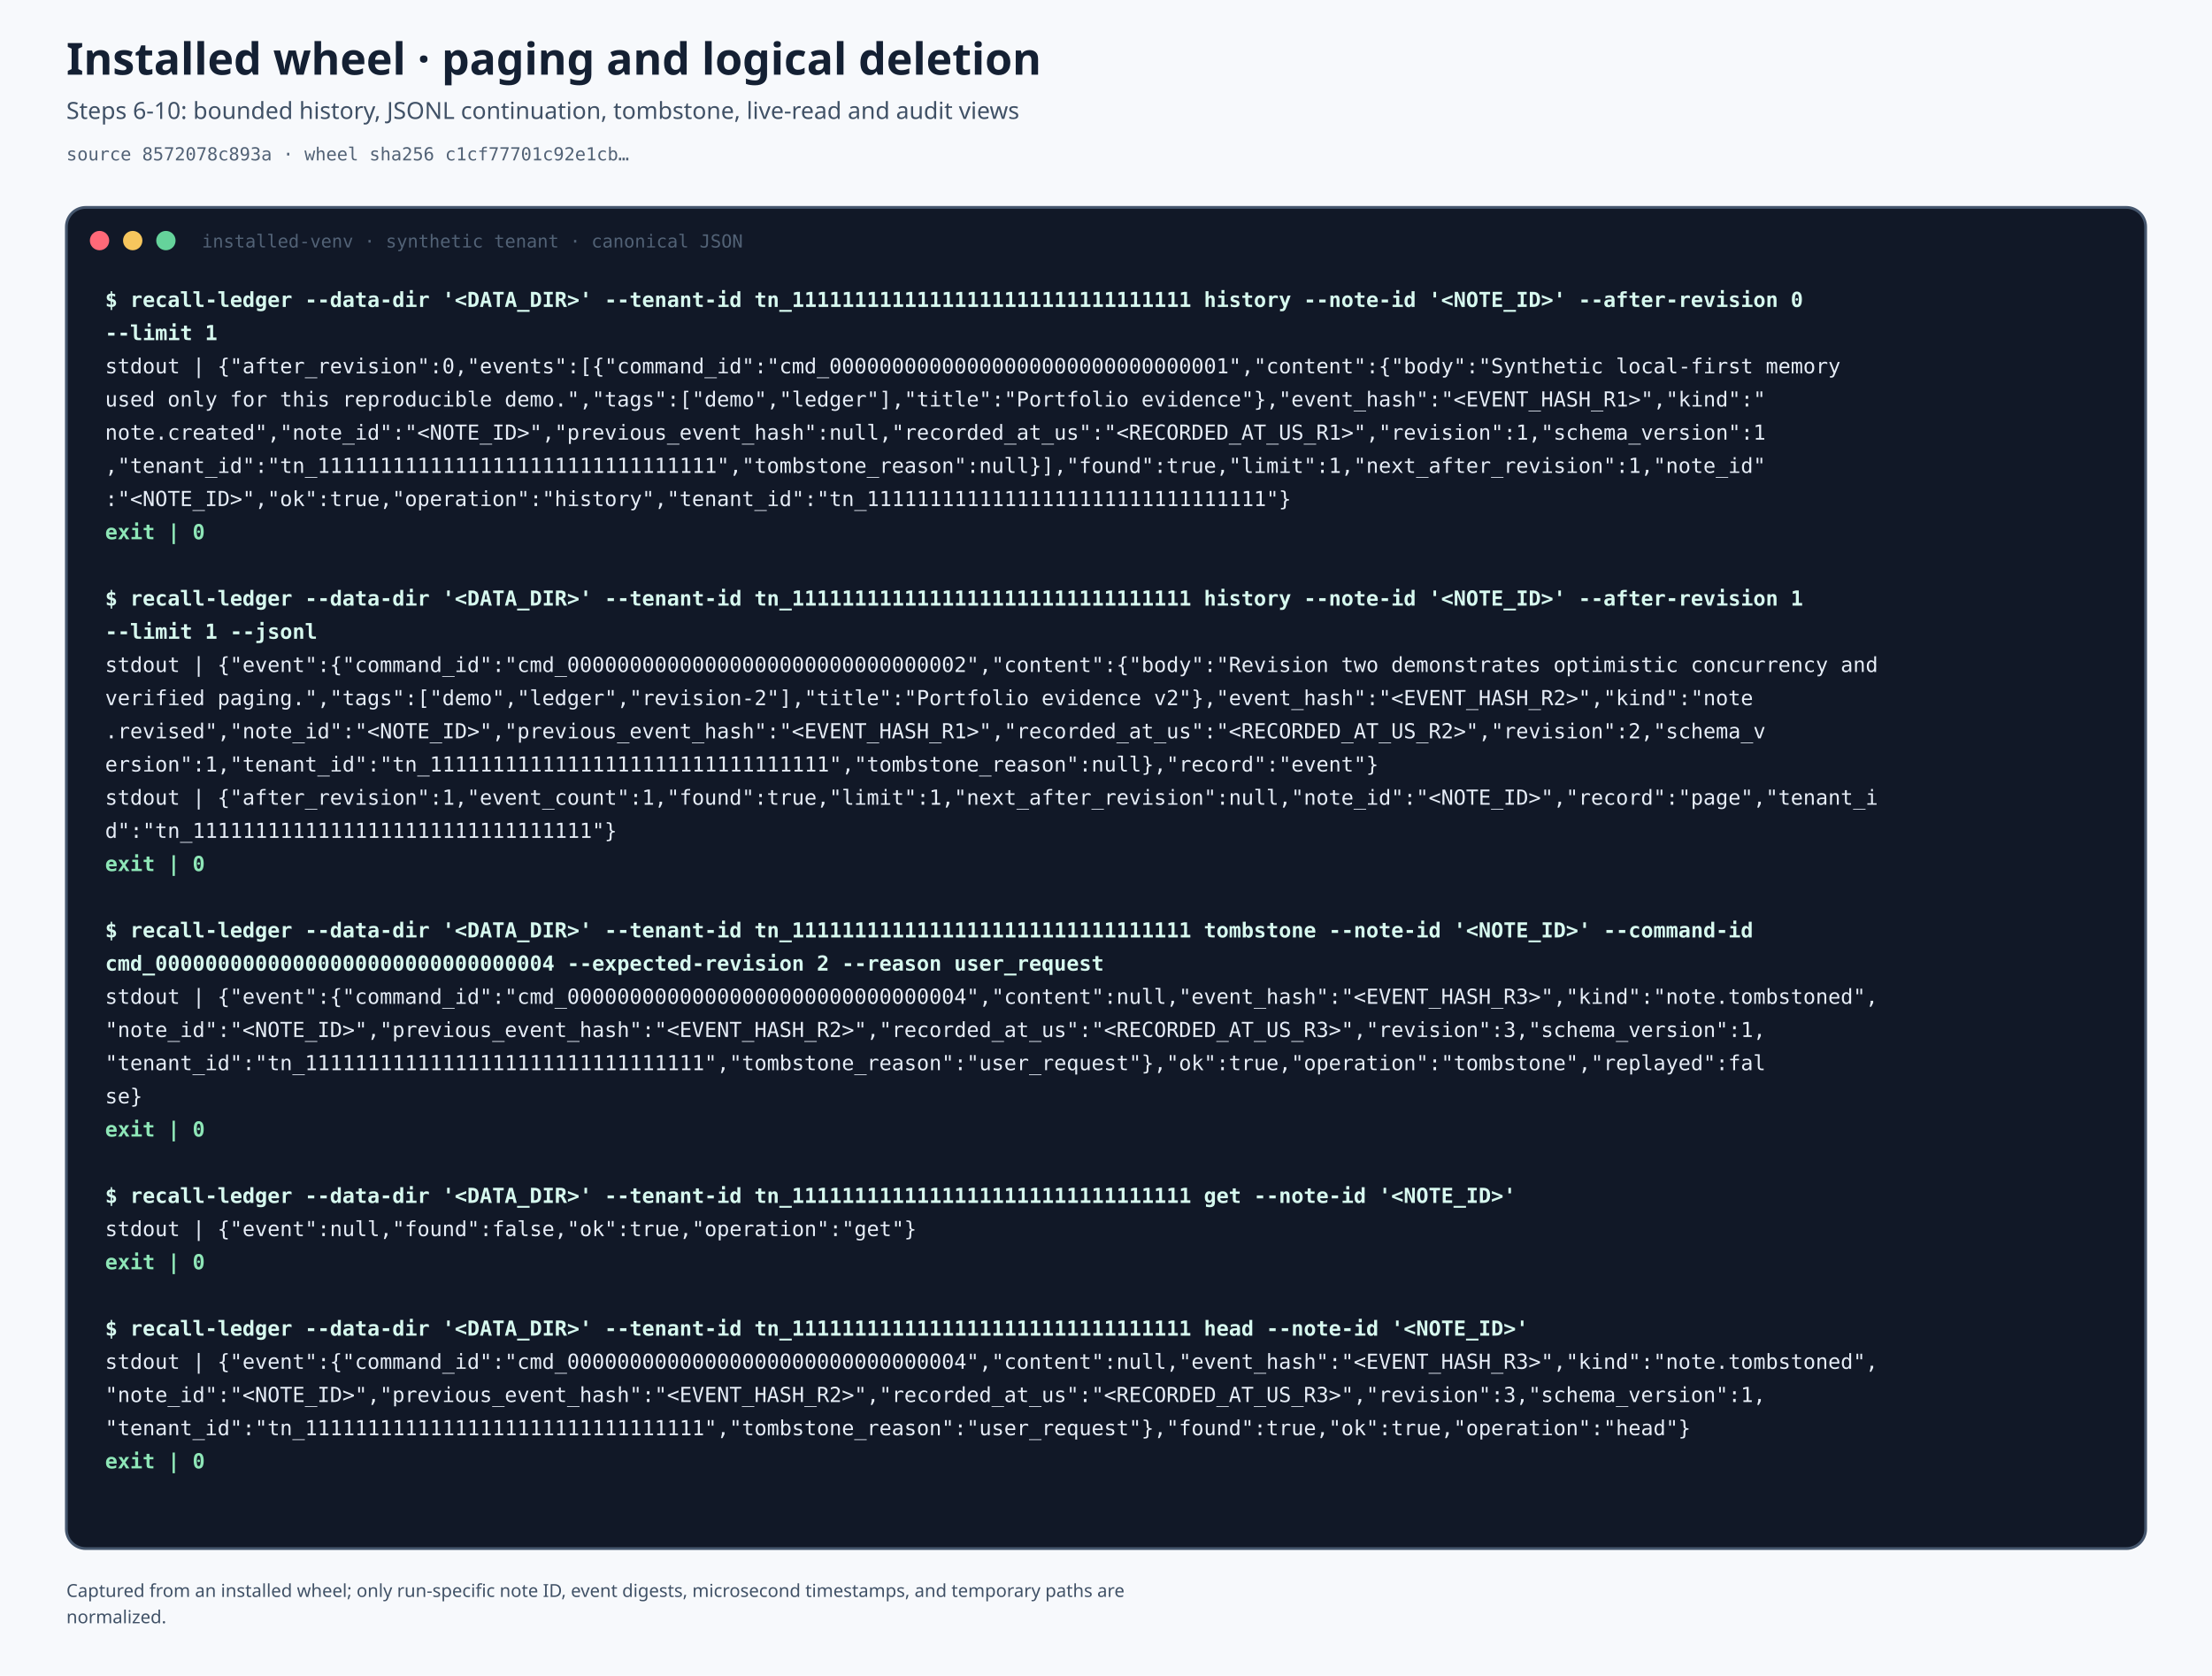
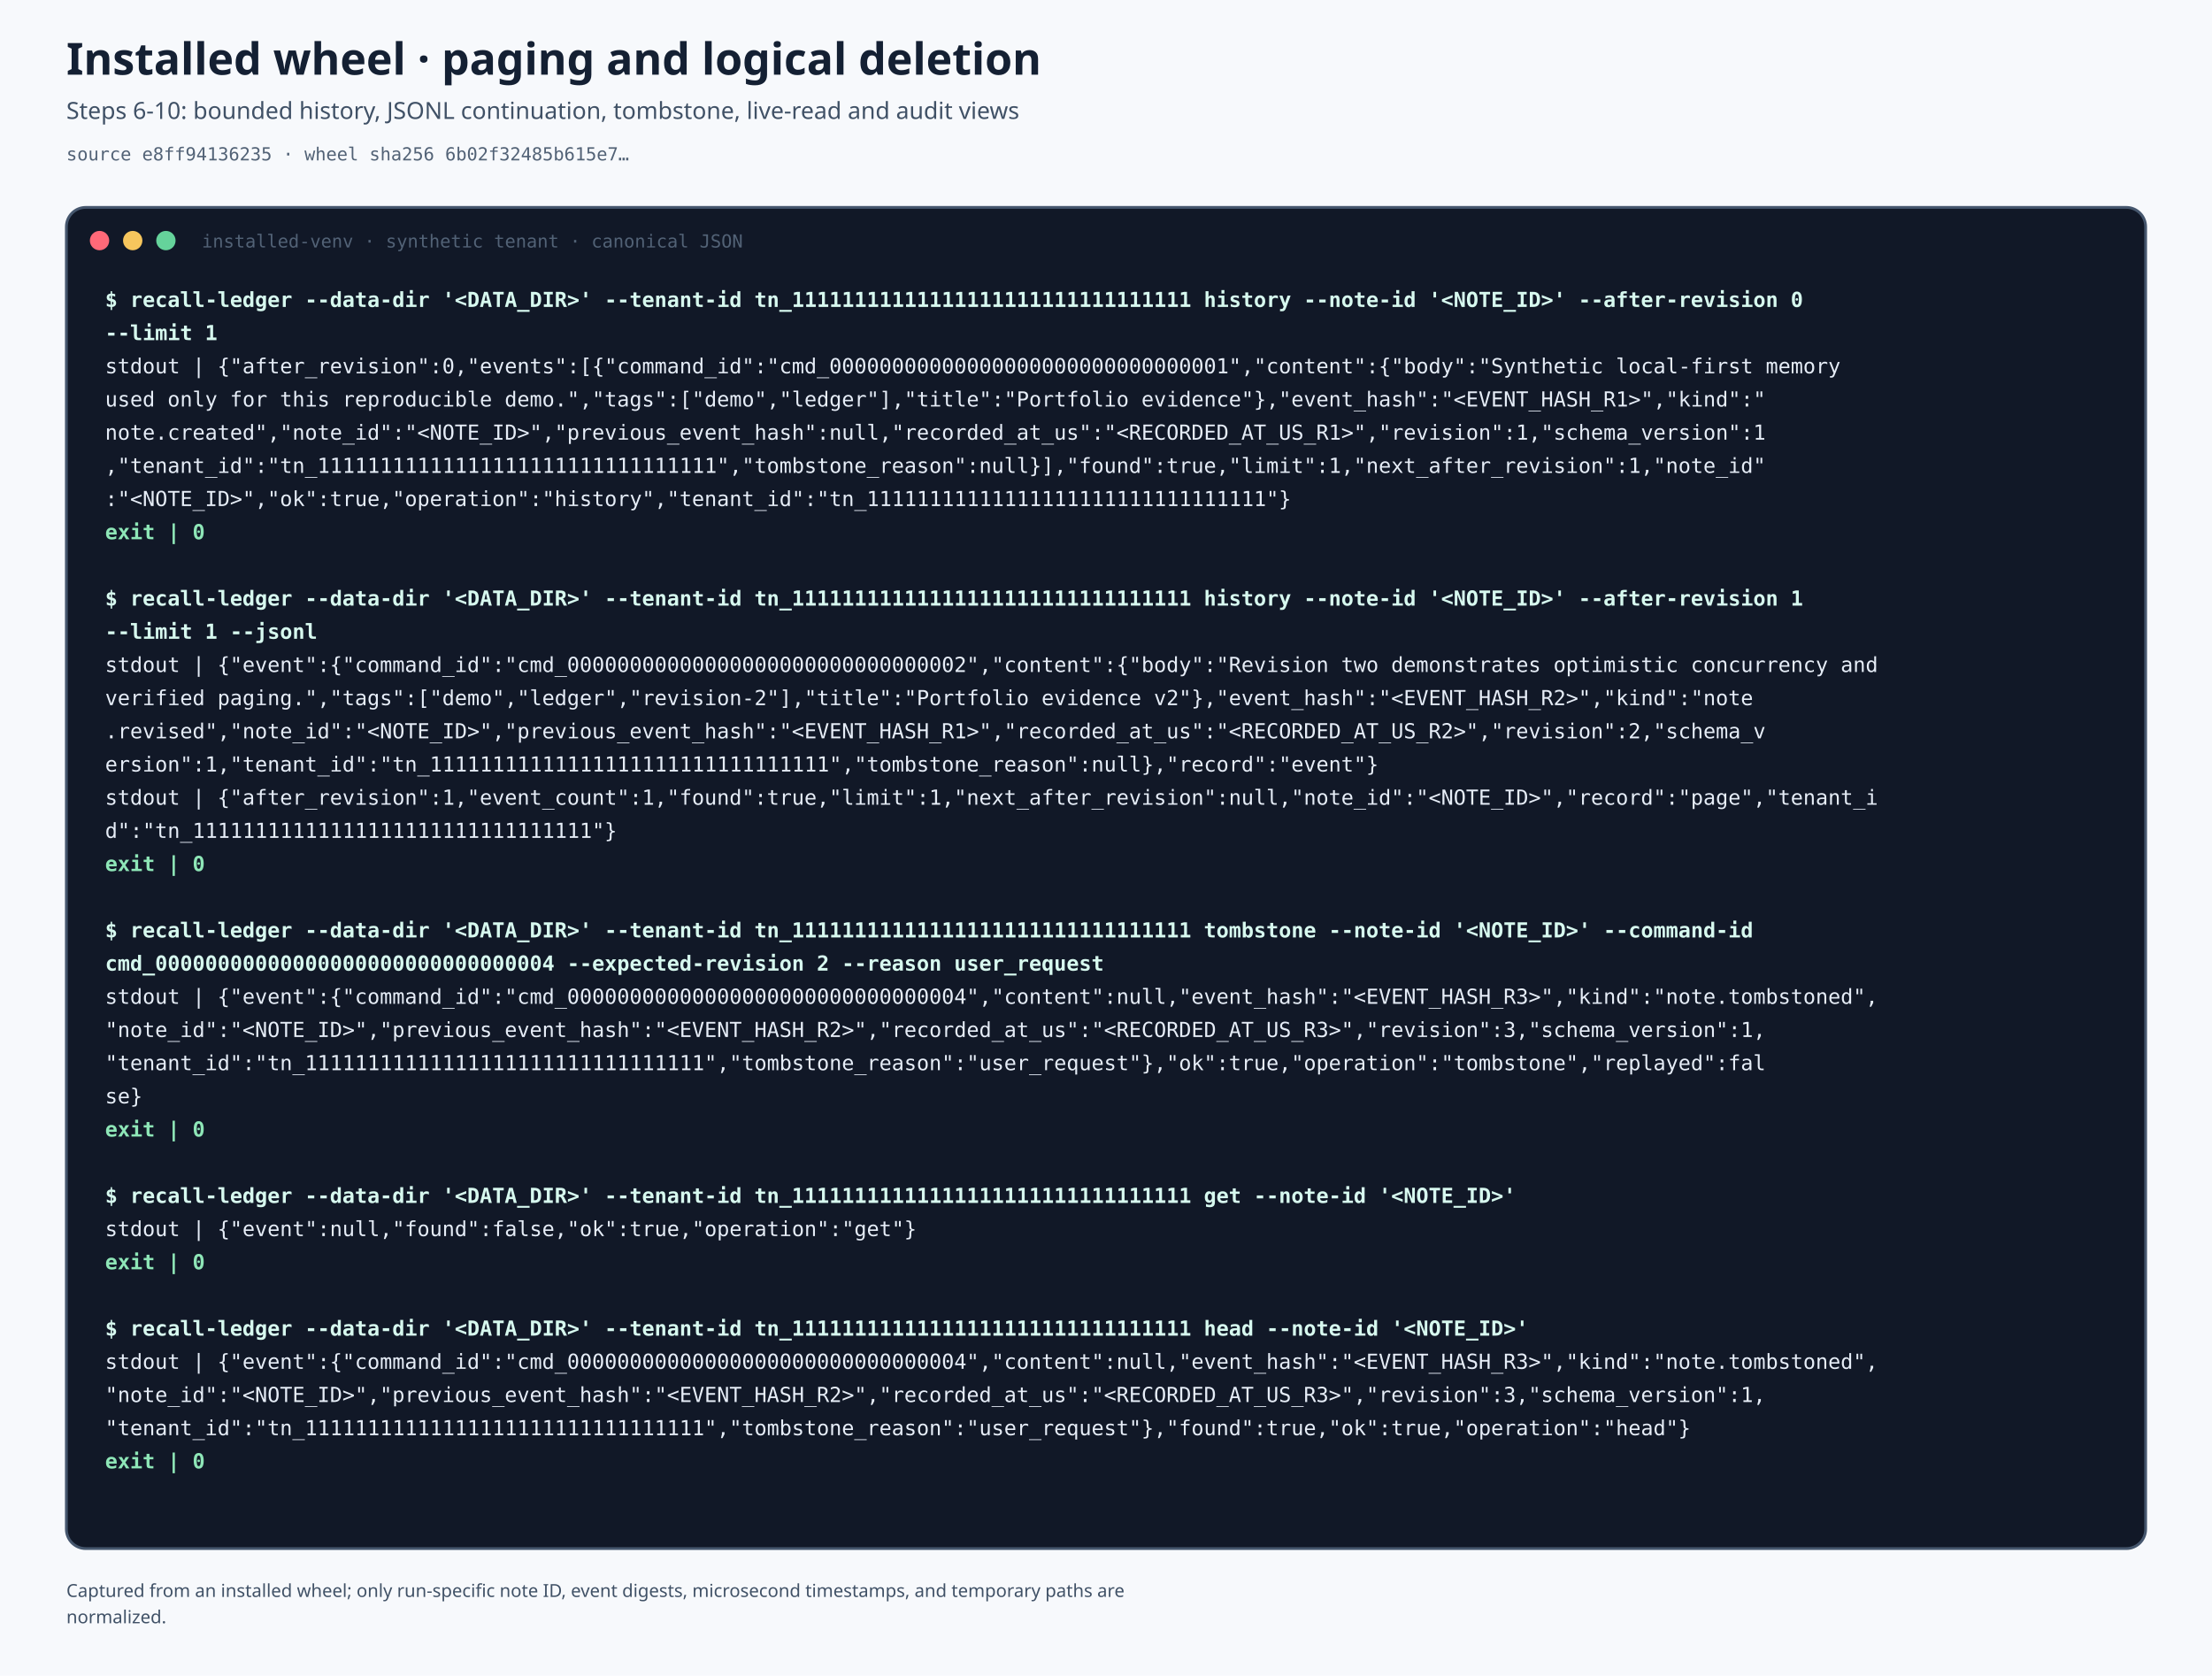
<svg xmlns="http://www.w3.org/2000/svg" width="1600" height="1212" viewBox="0 0 1600 1212" role="img" aria-labelledby="installed-wheel-history-tombstone-title installed-wheel-history-tombstone-description">
  <style>
    .title { fill: #142033; font: 700 32px system-ui, sans-serif; }
    .subtitle { fill: #405166; font: 500 17px system-ui, sans-serif; }
    .provenance { fill: #526276; font: 500 13px ui-monospace, monospace; }
    .terminal-text, .command, .stdout, .stderr, .exit, .exit-error { font: 500 15px ui-monospace, SFMono-Regular, Menlo, Consolas, monospace; }
    .command { fill: #d7f9ef; font-weight: 700; }
    .stdout { fill: #e6edf7; }
    .stderr { fill: #ffc9cf; }
    .exit { fill: #8ee6b7; font-weight: 700; }
    .exit-error { fill: #ff9fab; font-weight: 700; }
    .caption { fill: #405166; font: 500 13px system-ui, sans-serif; }
  </style>
  <rect width="1600" height="1212" fill="#f7f9fc" />
  <text class="title" x="48" y="54">Installed wheel · paging and logical deletion</text>
  <text class="subtitle" x="48" y="86">Steps 6-10: bounded history, JSONL continuation, tombstone, live-read and audit views</text>
-   <text class="provenance" x="48" y="116">source 8572078c893a · wheel sha256 c1cf77701c92e1cb…</text>
+   <text class="provenance" x="48" y="116">source e8ff94136235 · wheel sha256 6b02f32485b615e7…</text>
  <rect x="48" y="150" width="1504" height="970" rx="14" fill="#111827" stroke="#45566d" stroke-width="2" />
  <circle cx="72" cy="174" r="7" fill="#ff6978" />
  <circle cx="96" cy="174" r="7" fill="#f7c65d" />
  <circle cx="120" cy="174" r="7" fill="#65d39b" />
  <text class="provenance" x="146" y="179" fill="#b9c5d6">installed-venv · synthetic tenant · canonical JSON</text>
  <text class="command" x="76" y="222">$ recall-ledger --data-dir '&lt;DATA_DIR&gt;' --tenant-id tn_11111111111111111111111111111111 history --note-id '&lt;NOTE_ID&gt;' --after-revision 0 </text>
  <text class="command" x="76" y="246">  --limit 1</text>
  <text class="stdout" x="76" y="270">stdout | {"after_revision":0,"events":[{"command_id":"cmd_00000000000000000000000000000001","content":{"body":"Synthetic local-first memory </text>
  <text class="stdout" x="76" y="294">         used only for this reproducible demo.","tags":["demo","ledger"],"title":"Portfolio evidence"},"event_hash":"&lt;EVENT_HASH_R1&gt;","kind":"</text>
  <text class="stdout" x="76" y="318">         note.created","note_id":"&lt;NOTE_ID&gt;","previous_event_hash":null,"recorded_at_us":"&lt;RECORDED_AT_US_R1&gt;","revision":1,"schema_version":1</text>
  <text class="stdout" x="76" y="342">         ,"tenant_id":"tn_11111111111111111111111111111111","tombstone_reason":null}],"found":true,"limit":1,"next_after_revision":1,"note_id"</text>
  <text class="stdout" x="76" y="366">         :"&lt;NOTE_ID&gt;","ok":true,"operation":"history","tenant_id":"tn_11111111111111111111111111111111"}</text>
  <text class="exit" x="76" y="390">exit   | 0</text>
  <text class="terminal-text" x="76" y="414" />
  <text class="command" x="76" y="438">$ recall-ledger --data-dir '&lt;DATA_DIR&gt;' --tenant-id tn_11111111111111111111111111111111 history --note-id '&lt;NOTE_ID&gt;' --after-revision 1 </text>
  <text class="command" x="76" y="462">  --limit 1 --jsonl</text>
  <text class="stdout" x="76" y="486">stdout | {"event":{"command_id":"cmd_00000000000000000000000000000002","content":{"body":"Revision two demonstrates optimistic concurrency and</text>
  <text class="stdout" x="76" y="510">          verified paging.","tags":["demo","ledger","revision-2"],"title":"Portfolio evidence v2"},"event_hash":"&lt;EVENT_HASH_R2&gt;","kind":"note</text>
  <text class="stdout" x="76" y="534">         .revised","note_id":"&lt;NOTE_ID&gt;","previous_event_hash":"&lt;EVENT_HASH_R1&gt;","recorded_at_us":"&lt;RECORDED_AT_US_R2&gt;","revision":2,"schema_v</text>
  <text class="stdout" x="76" y="558">         ersion":1,"tenant_id":"tn_11111111111111111111111111111111","tombstone_reason":null},"record":"event"}</text>
  <text class="stdout" x="76" y="582">stdout | {"after_revision":1,"event_count":1,"found":true,"limit":1,"next_after_revision":null,"note_id":"&lt;NOTE_ID&gt;","record":"page","tenant_i</text>
  <text class="stdout" x="76" y="606">         d":"tn_11111111111111111111111111111111"}</text>
  <text class="exit" x="76" y="630">exit   | 0</text>
  <text class="terminal-text" x="76" y="654" />
  <text class="command" x="76" y="678">$ recall-ledger --data-dir '&lt;DATA_DIR&gt;' --tenant-id tn_11111111111111111111111111111111 tombstone --note-id '&lt;NOTE_ID&gt;' --command-id </text>
  <text class="command" x="76" y="702">  cmd_00000000000000000000000000000004 --expected-revision 2 --reason user_request</text>
  <text class="stdout" x="76" y="726">stdout | {"event":{"command_id":"cmd_00000000000000000000000000000004","content":null,"event_hash":"&lt;EVENT_HASH_R3&gt;","kind":"note.tombstoned",</text>
  <text class="stdout" x="76" y="750">         "note_id":"&lt;NOTE_ID&gt;","previous_event_hash":"&lt;EVENT_HASH_R2&gt;","recorded_at_us":"&lt;RECORDED_AT_US_R3&gt;","revision":3,"schema_version":1,</text>
  <text class="stdout" x="76" y="774">         "tenant_id":"tn_11111111111111111111111111111111","tombstone_reason":"user_request"},"ok":true,"operation":"tombstone","replayed":fal</text>
  <text class="stdout" x="76" y="798">         se}</text>
  <text class="exit" x="76" y="822">exit   | 0</text>
  <text class="terminal-text" x="76" y="846" />
  <text class="command" x="76" y="870">$ recall-ledger --data-dir '&lt;DATA_DIR&gt;' --tenant-id tn_11111111111111111111111111111111 get --note-id '&lt;NOTE_ID&gt;'</text>
  <text class="stdout" x="76" y="894">stdout | {"event":null,"found":false,"ok":true,"operation":"get"}</text>
  <text class="exit" x="76" y="918">exit   | 0</text>
  <text class="terminal-text" x="76" y="942" />
  <text class="command" x="76" y="966">$ recall-ledger --data-dir '&lt;DATA_DIR&gt;' --tenant-id tn_11111111111111111111111111111111 head --note-id '&lt;NOTE_ID&gt;'</text>
  <text class="stdout" x="76" y="990">stdout | {"event":{"command_id":"cmd_00000000000000000000000000000004","content":null,"event_hash":"&lt;EVENT_HASH_R3&gt;","kind":"note.tombstoned",</text>
  <text class="stdout" x="76" y="1014">         "note_id":"&lt;NOTE_ID&gt;","previous_event_hash":"&lt;EVENT_HASH_R2&gt;","recorded_at_us":"&lt;RECORDED_AT_US_R3&gt;","revision":3,"schema_version":1,</text>
  <text class="stdout" x="76" y="1038">         "tenant_id":"tn_11111111111111111111111111111111","tombstone_reason":"user_request"},"found":true,"ok":true,"operation":"head"}</text>
  <text class="exit" x="76" y="1062">exit   | 0</text>
  <text class="caption" x="48" y="1155">Captured from an installed wheel; only run-specific note ID, event digests, microsecond timestamps, and temporary paths are</text>
  <text class="caption" x="48" y="1174">normalized.</text>
</svg>
